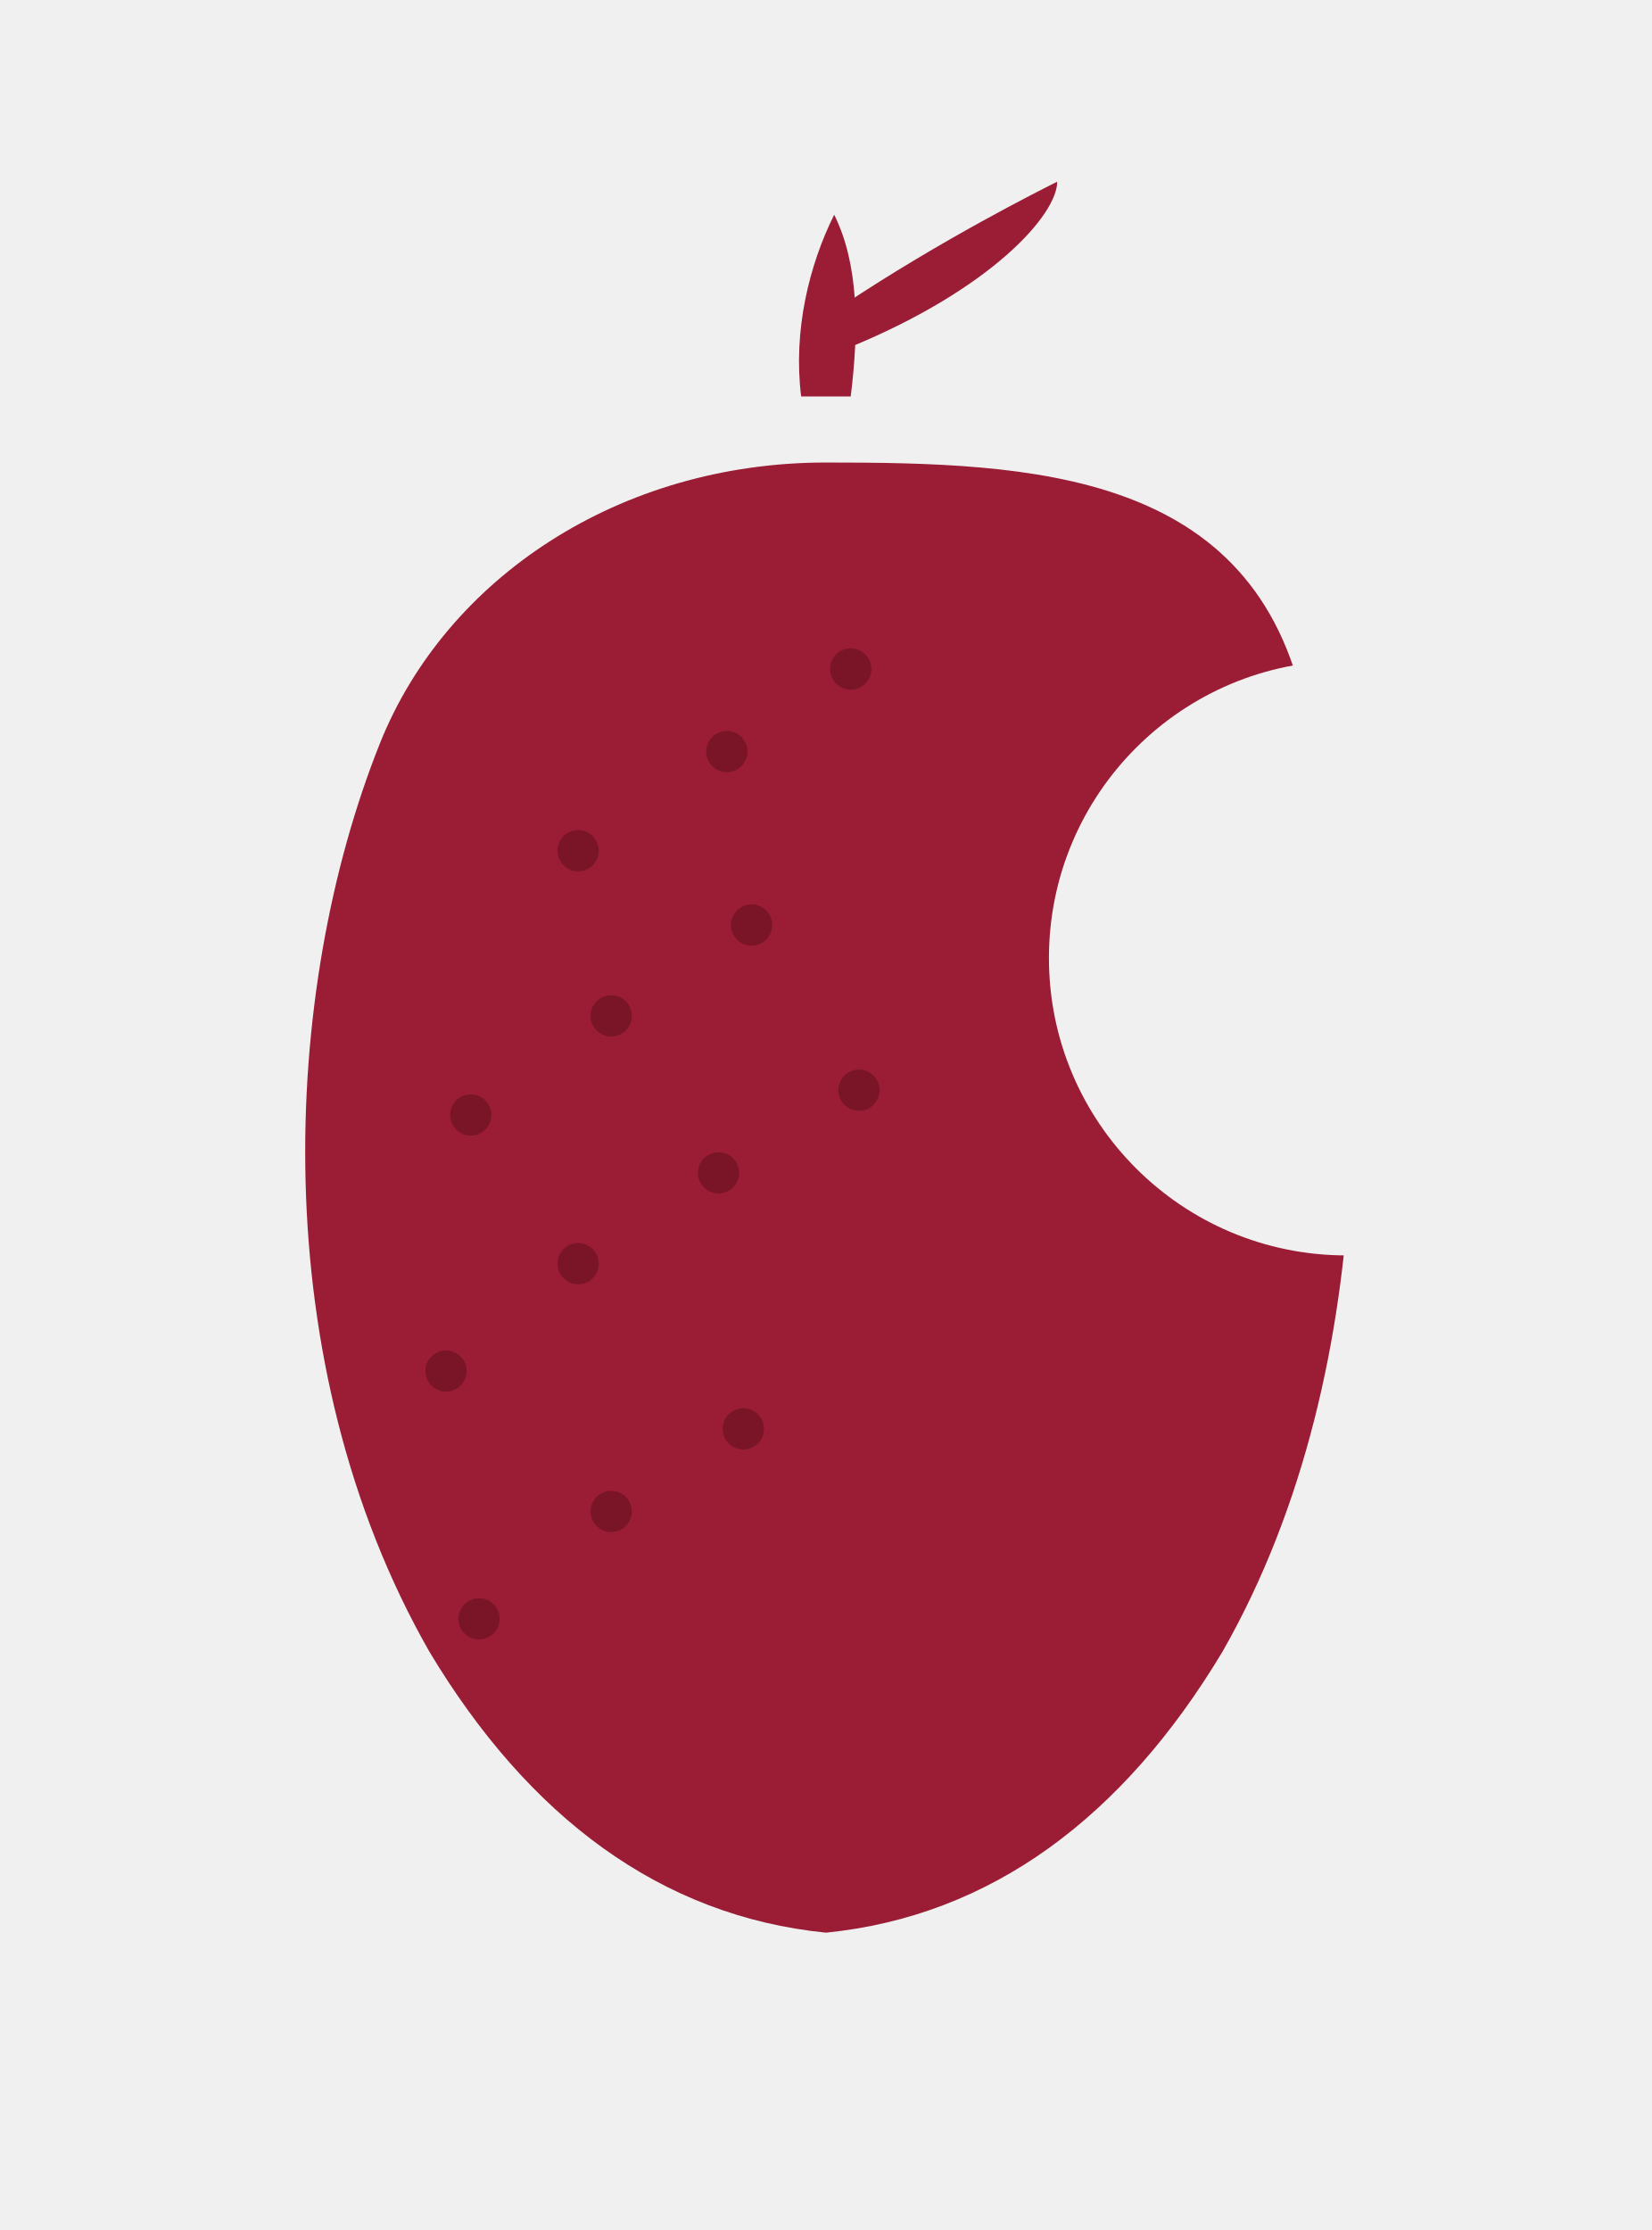
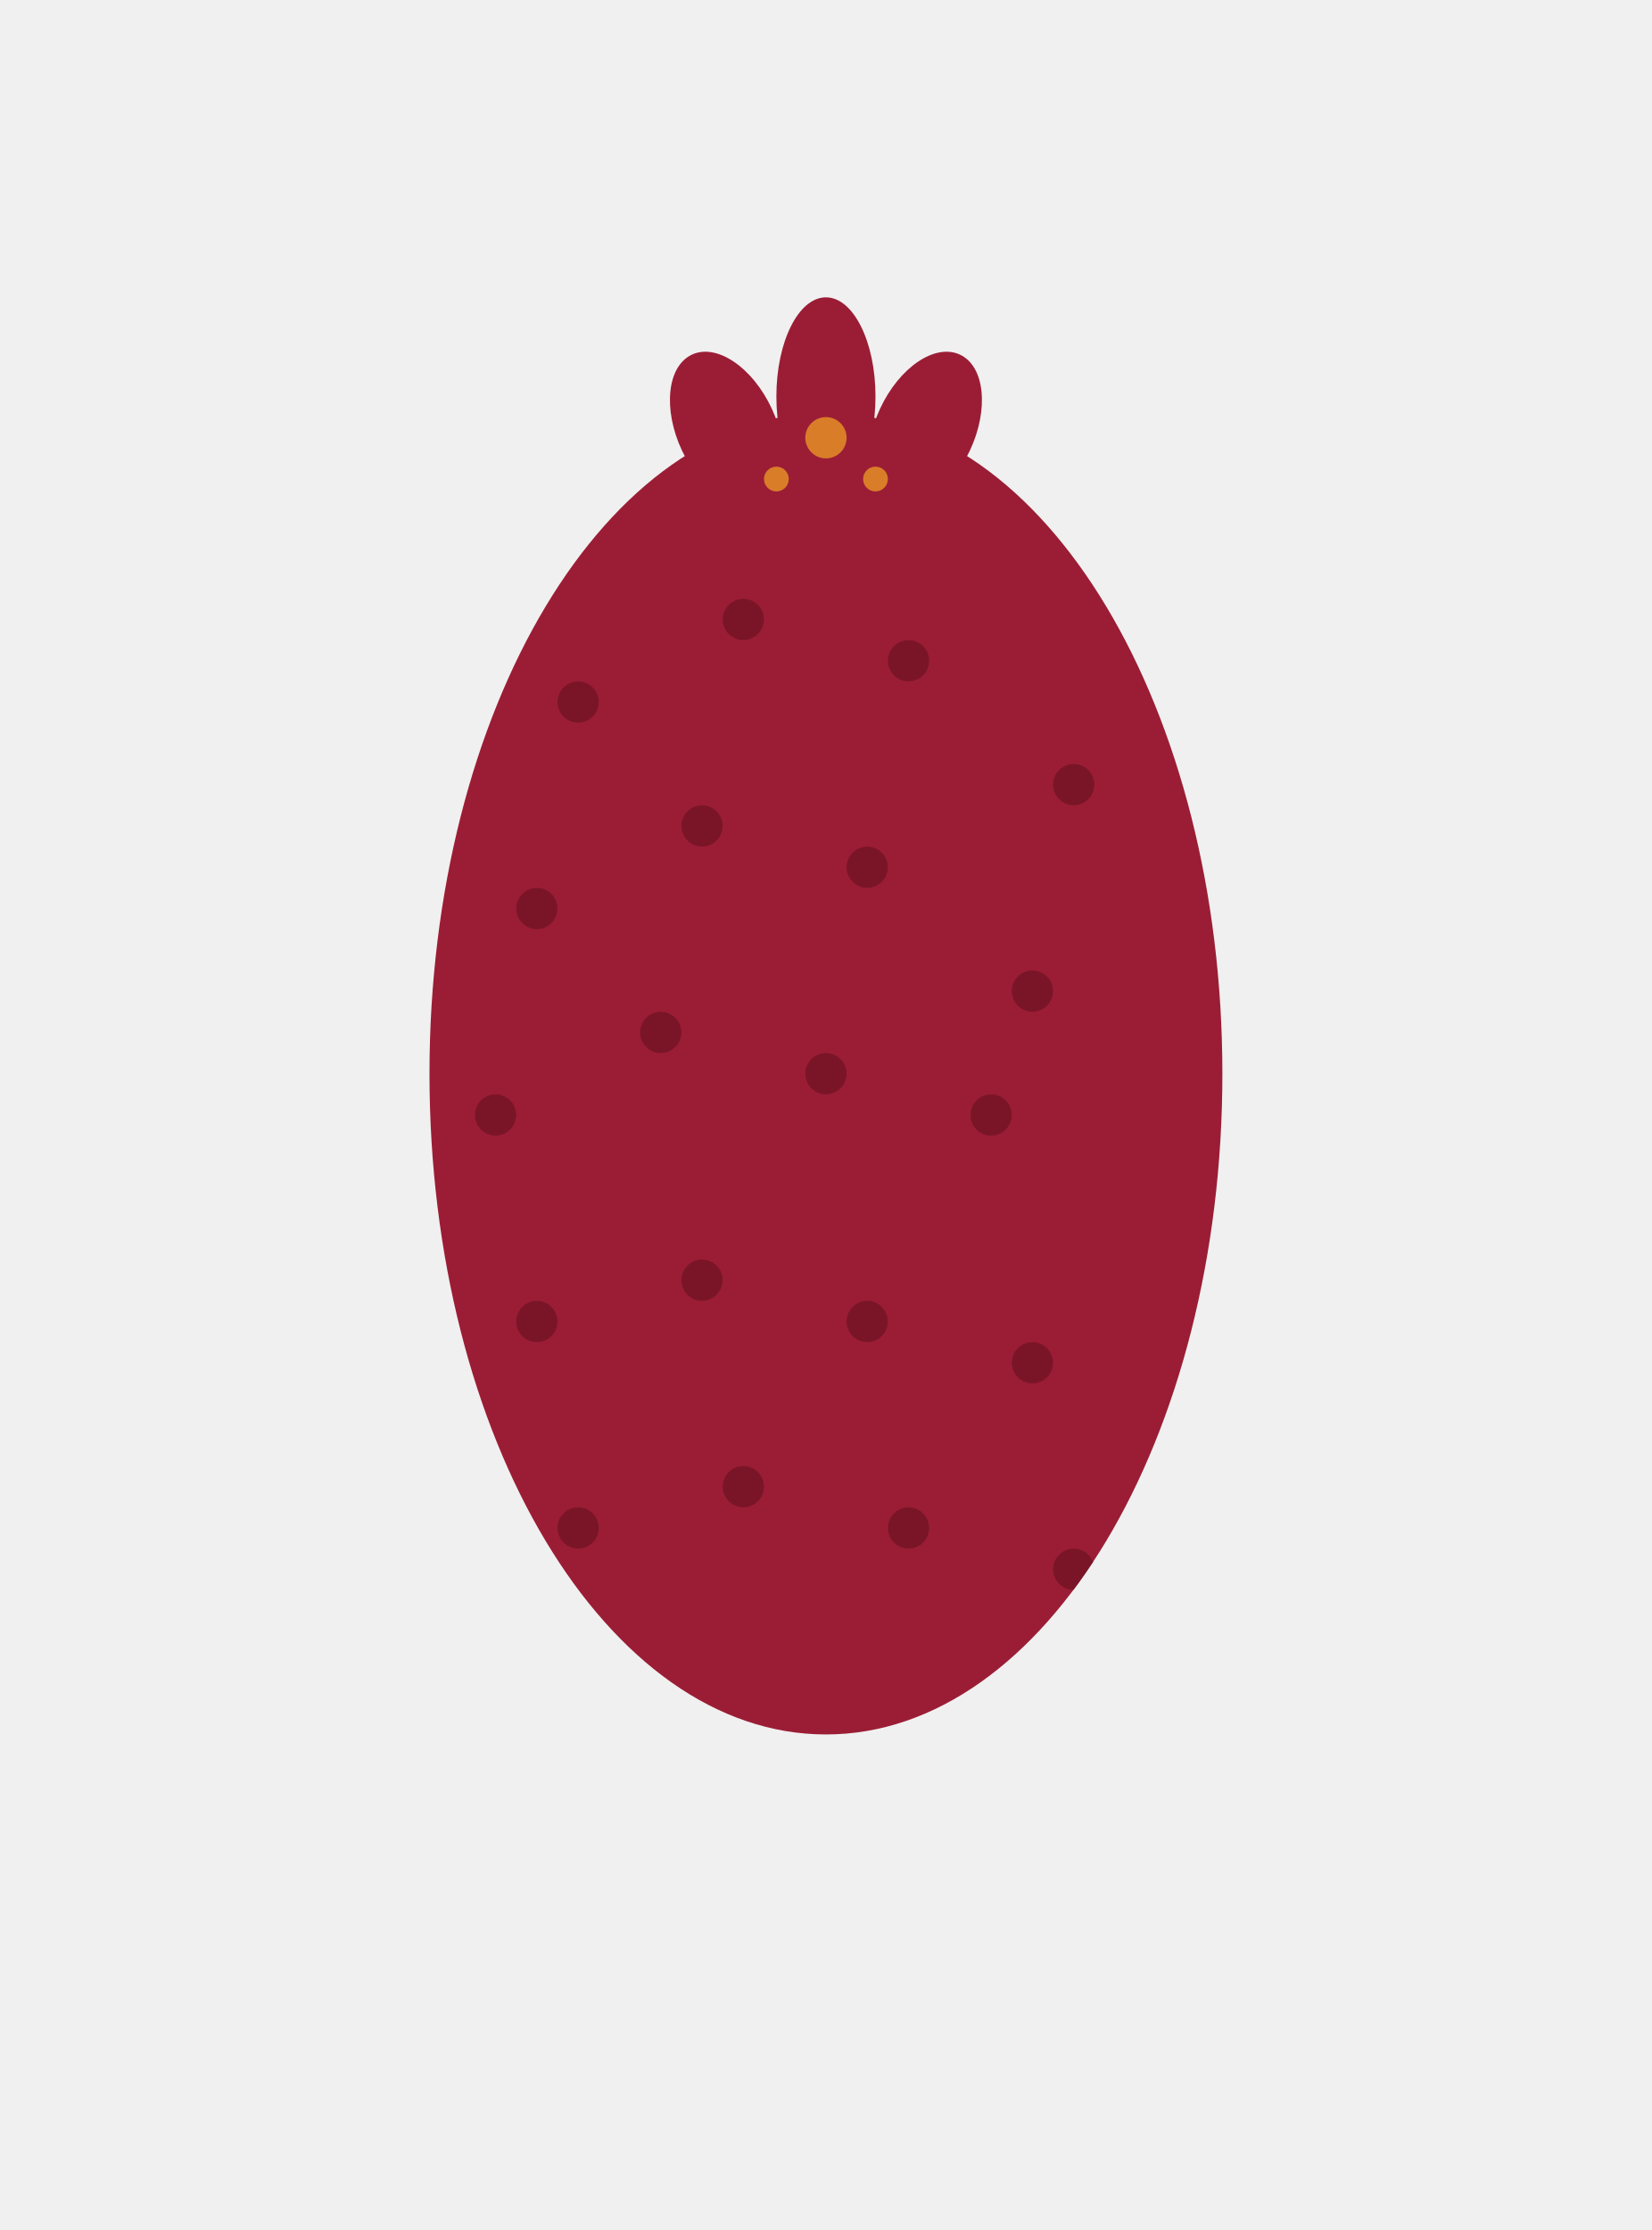
<svg xmlns="http://www.w3.org/2000/svg" viewBox="0 0 200 270" role="img" aria-label="chumbo.io">
  <defs>
-     <mask id="bite">
-       <rect width="200" height="270" fill="white" />
-       <circle cx="163" cy="116" r="36" fill="black" />
-     </mask>
    <clipPath id="body-clip">
-       <path d="M100,56 C75,56 54,70 46,90                C34,120 32,165 52,200                C64,220 80,232 100,234                C120,232 136,220 148,200                C168,165 166,118 158,86                C152,57 125,56 100,56Z" />
+       <ellipse cx="100" cy="130" rx="48" ry="80" />
    </clipPath>
  </defs>
-   <path d="M100,56 C75,56 54,70 46,90            C34,120 32,165 52,200            C64,220 80,232 100,234            C120,232 136,220 148,200            C168,165 166,118 158,86            C152,57 125,56 100,56Z" fill="#9B1D35" mask="url(#bite)" />
-   <g fill="#7A1528" clip-path="url(#body-clip)" mask="url(#bite)">
-     <circle cx="70" cy="103" r="2.5" />
-     <circle cx="88" cy="91" r="2.5" />
-     <circle cx="103" cy="81" r="2.5" />
-     <circle cx="57" cy="135" r="2.5" />
-     <circle cx="74" cy="123" r="2.5" />
-     <circle cx="91" cy="112" r="2.5" />
-     <circle cx="54" cy="166" r="2.5" />
-     <circle cx="70" cy="153" r="2.5" />
-     <circle cx="87" cy="142" r="2.5" />
-     <circle cx="104" cy="132" r="2.5" />
-     <circle cx="58" cy="196" r="2.5" />
-     <circle cx="74" cy="183" r="2.5" />
-     <circle cx="90" cy="173" r="2.5" />
+   <ellipse cx="100" cy="130" rx="48" ry="80" fill="#9B1D35" />
+   <g fill="#7A1528" clip-path="url(#body-clip)">
+     <circle cx="70" cy="85" r="2.5" />
+     <circle cx="90" cy="75" r="2.5" />
+     <circle cx="110" cy="80" r="2.5" />
+     <circle cx="130" cy="95" r="2.5" />
+     <circle cx="65" cy="110" r="2.5" />
+     <circle cx="85" cy="100" r="2.5" />
+     <circle cx="105" cy="105" r="2.5" />
+     <circle cx="125" cy="120" r="2.5" />
+     <circle cx="60" cy="135" r="2.5" />
+     <circle cx="80" cy="125" r="2.5" />
+     <circle cx="100" cy="130" r="2.5" />
+     <circle cx="120" cy="135" r="2.5" />
+     <circle cx="65" cy="160" r="2.5" />
+     <circle cx="85" cy="155" r="2.5" />
+     <circle cx="105" cy="160" r="2.5" />
+     <circle cx="125" cy="165" r="2.5" />
+     <circle cx="70" cy="185" r="2.5" />
+     <circle cx="90" cy="180" r="2.5" />
+     <circle cx="110" cy="185" r="2.5" />
+     <circle cx="130" cy="190" r="2.5" />
  </g>
  <g fill="#9B1D35">
-     <path d="M97,48 C96,40 98,32 101,26                     C104,32 104,40 103,48 Z" />
-     <path d="M102,37 C114,29 126,23 128,22                      C128,26 120,35 103,42 Z" />
+     <ellipse cx="88" cy="52" rx="6" ry="10" transform="rotate(-25 88 52)" />
+     <ellipse cx="100" cy="48" rx="6" ry="12" />
+     <ellipse cx="112" cy="52" rx="6" ry="10" transform="rotate(25 112 52)" />
+     <circle cx="94" cy="57" r="3" />
+     <circle cx="106" cy="57" r="3" />
+   </g>
+   <g fill="#F4A523" opacity="0.7">
+     <circle cx="100" cy="53" r="2.5" />
+     <circle cx="94" cy="58" r="1.5" />
+     <circle cx="106" cy="58" r="1.5" />
  </g>
</svg>
